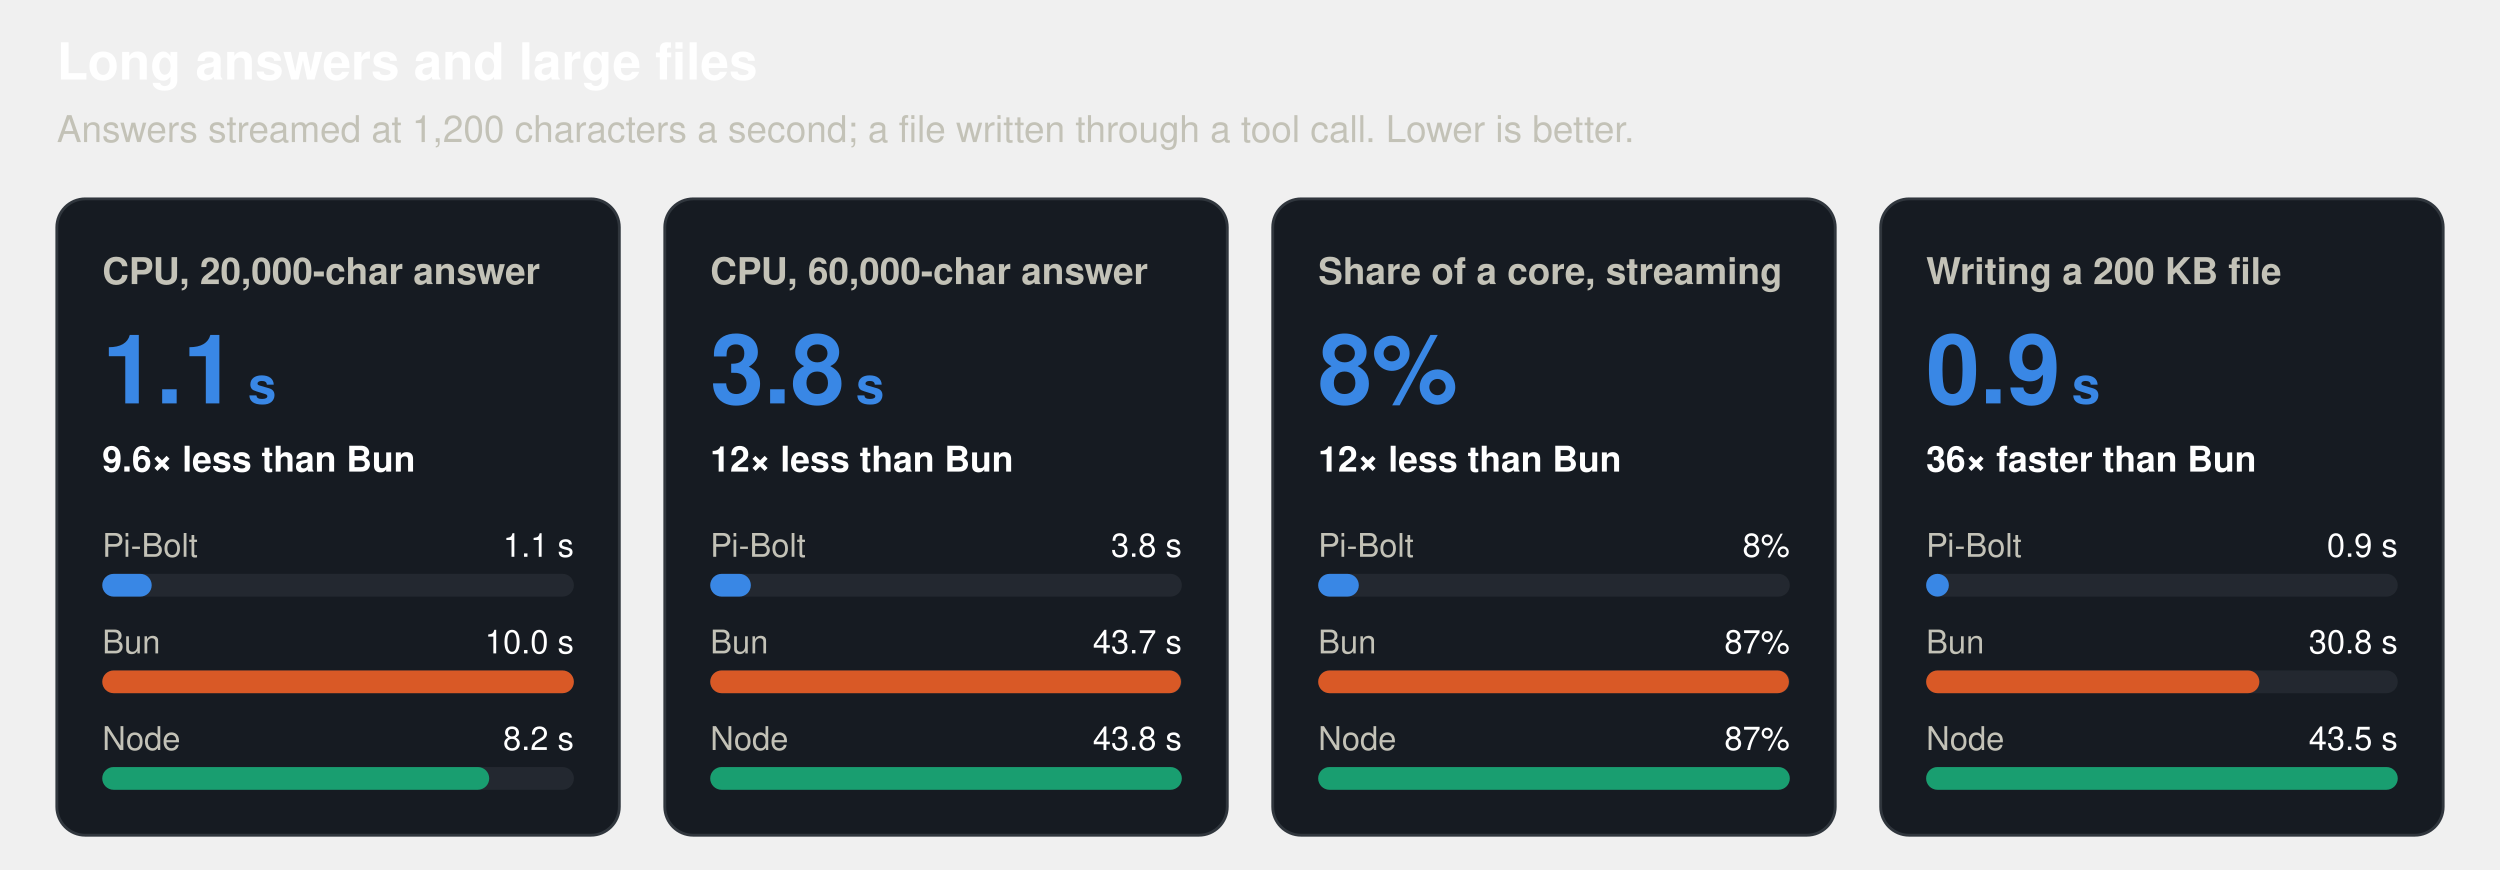
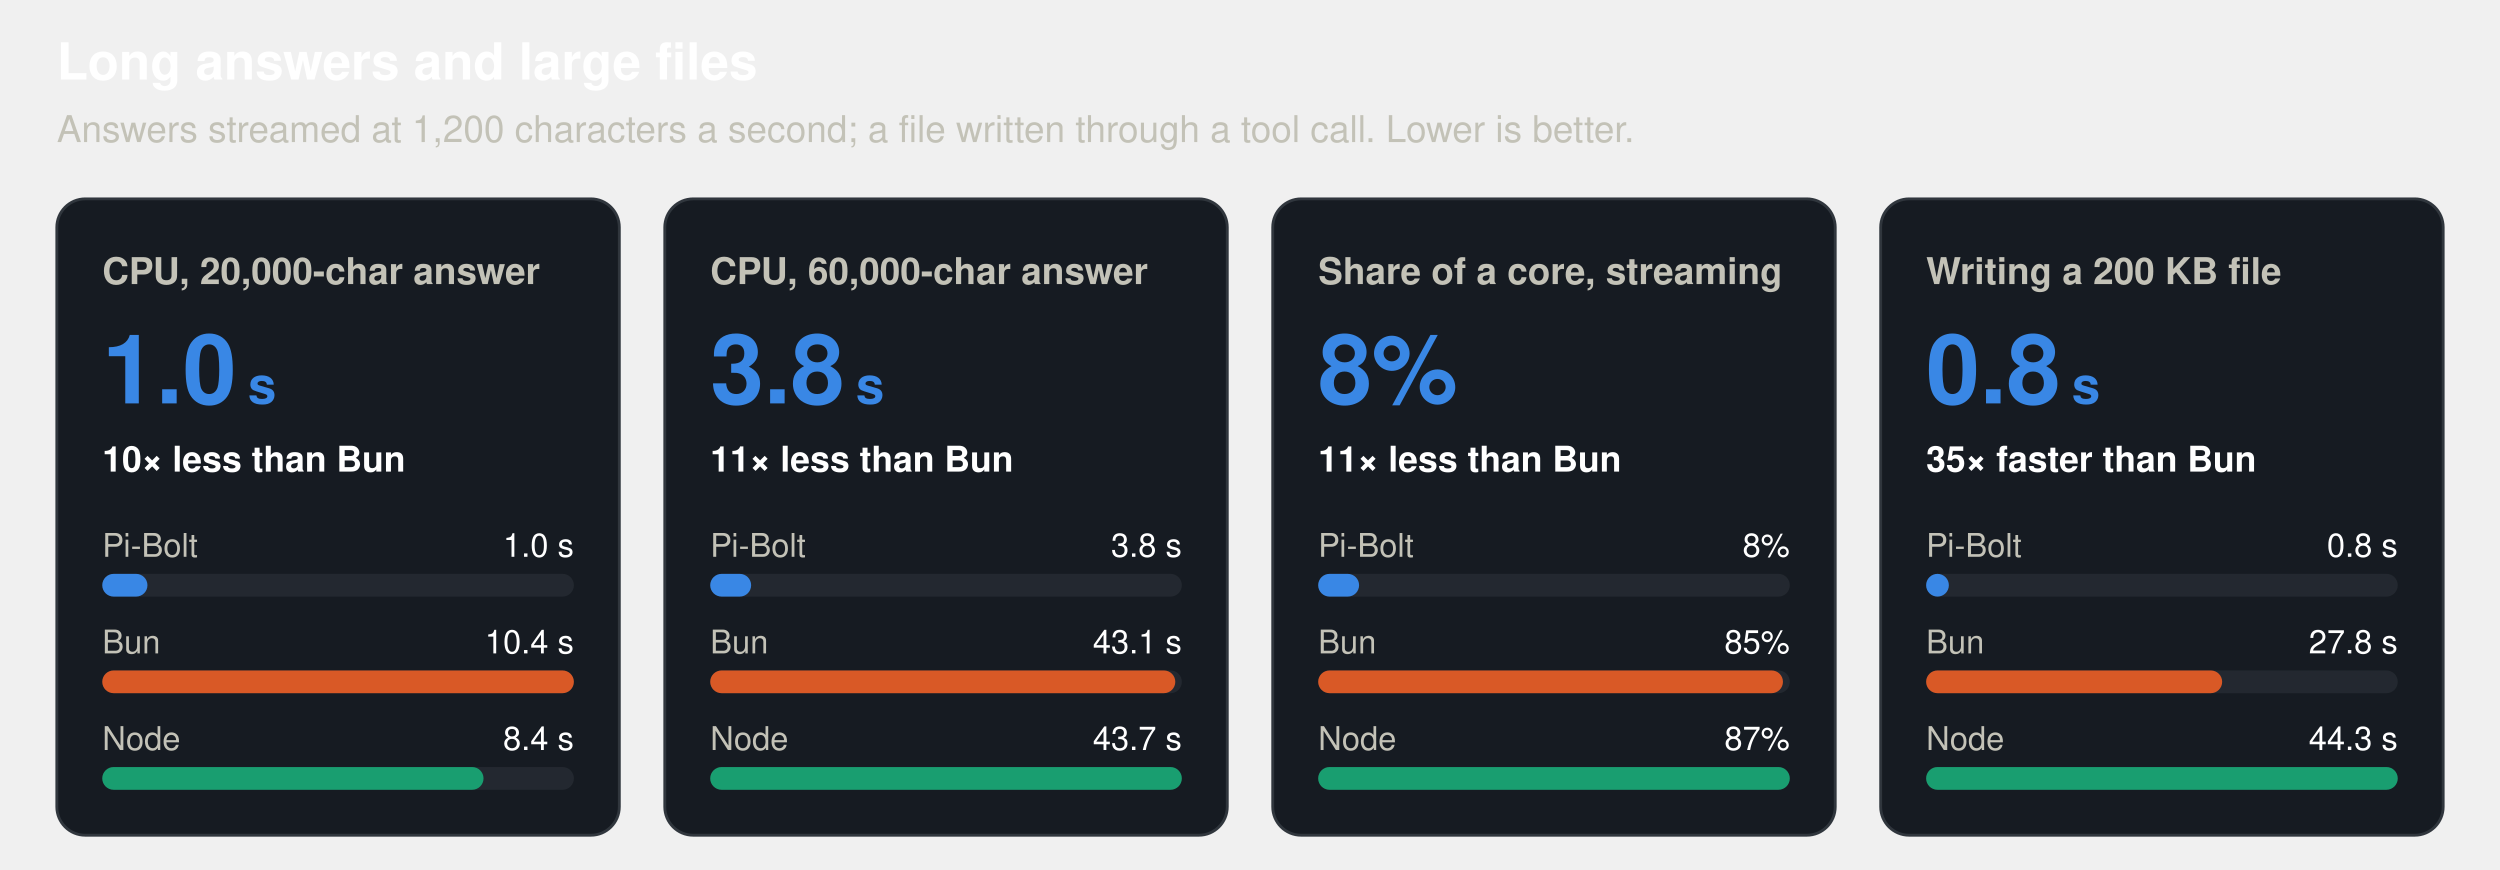
<svg xmlns="http://www.w3.org/2000/svg" width="880" height="306" viewBox="0 0 880 306" role="img" aria-label="Long answers and large files">
  <style>text{font-family:-apple-system, BlinkMacSystemFont, 'Segoe UI', Helvetica, Arial, sans-serif;font-variant-numeric:tabular-nums}</style>
  <text x="20" y="28" font-size="18" font-weight="600" fill="#ffffff">Long answers and large files</text>
  <text x="20" y="50" font-size="13" fill="#c3c2b7">Answers streamed at 1,200 characters a second; a file written through a tool call. Lower is better.</text>
  <rect x="20.0" y="70" width="198.0" height="224" rx="10" fill="#161b22" stroke="#30363d" />
  <text x="36.0" y="100" font-size="13" font-weight="600" fill="#c3c2b7">CPU, 20,000-char answer</text>
-   <text x="36.0" y="142" font-size="34" font-weight="700" fill="#3987e5">1.1<tspan font-size="18" font-weight="600" dx="4">s</tspan>
+   <text x="36.0" y="142" font-size="34" font-weight="700" fill="#3987e5">1.0<tspan font-size="18" font-weight="600" dx="4">s</tspan>
  </text>
-   <text x="36.0" y="166" font-size="12.5" font-weight="600" fill="#ffffff">9.6× less than Bun</text>
+   <text x="36.0" y="166" font-size="12.5" font-weight="600" fill="#ffffff">10× less than Bun</text>
  <text x="36.0" y="196" font-size="11.5" fill="#c3c2b7">Pi-Bolt</text>
-   <text x="202.0" y="196" font-size="11.5" text-anchor="end" fill="#ffffff">1.1 s</text>
+   <text x="202.0" y="196" font-size="11.5" text-anchor="end" fill="#ffffff">1.0 s</text>
  <rect x="36.0" y="202" width="166.0" height="8" rx="4" fill="#30363d" opacity="0.5" />
-   <rect x="36.0" y="202" width="17.4" height="8" rx="4" fill="#3987e5" />
+   <rect x="36.0" y="202" width="15.9" height="8" rx="4" fill="#3987e5" />
  <text x="36.0" y="230" font-size="11.5" fill="#c3c2b7">Bun</text>
-   <text x="202.0" y="230" font-size="11.5" text-anchor="end" fill="#ffffff">10.0 s</text>
+   <text x="202.0" y="230" font-size="11.5" text-anchor="end" fill="#ffffff">10.4 s</text>
  <rect x="36.0" y="236" width="166.0" height="8" rx="4" fill="#30363d" opacity="0.5" />
  <rect x="36.0" y="236" width="166.0" height="8" rx="4" fill="#d95926" />
  <text x="36.0" y="264" font-size="11.5" fill="#c3c2b7">Node</text>
-   <text x="202.0" y="264" font-size="11.5" text-anchor="end" fill="#ffffff">8.2 s</text>
+   <text x="202.0" y="264" font-size="11.5" text-anchor="end" fill="#ffffff">8.4 s</text>
  <rect x="36.0" y="270" width="166.0" height="8" rx="4" fill="#30363d" opacity="0.5" />
-   <rect x="36.0" y="270" width="136.2" height="8" rx="4" fill="#199e70" />
+   <rect x="36.0" y="270" width="134.2" height="8" rx="4" fill="#199e70" />
  <rect x="234.0" y="70" width="198.0" height="224" rx="10" fill="#161b22" stroke="#30363d" />
  <text x="250.0" y="100" font-size="13" font-weight="600" fill="#c3c2b7">CPU, 60,000-char answer</text>
  <text x="250.0" y="142" font-size="34" font-weight="700" fill="#3987e5">3.8<tspan font-size="18" font-weight="600" dx="4">s</tspan>
  </text>
-   <text x="250.0" y="166" font-size="12.5" font-weight="600" fill="#ffffff">12× less than Bun</text>
+   <text x="250.0" y="166" font-size="12.5" font-weight="600" fill="#ffffff">11× less than Bun</text>
  <text x="250.0" y="196" font-size="11.5" fill="#c3c2b7">Pi-Bolt</text>
  <text x="416.0" y="196" font-size="11.5" text-anchor="end" fill="#ffffff">3.8 s</text>
  <rect x="250.0" y="202" width="166.0" height="8" rx="4" fill="#30363d" opacity="0.5" />
-   <rect x="250.0" y="202" width="14.3" height="8" rx="4" fill="#3987e5" />
+   <rect x="250.0" y="202" width="14.4" height="8" rx="4" fill="#3987e5" />
  <text x="250.0" y="230" font-size="11.5" fill="#c3c2b7">Bun</text>
-   <text x="416.0" y="230" font-size="11.5" text-anchor="end" fill="#ffffff">43.7 s</text>
+   <text x="416.0" y="230" font-size="11.5" text-anchor="end" fill="#ffffff">43.1 s</text>
  <rect x="250.0" y="236" width="166.0" height="8" rx="4" fill="#30363d" opacity="0.5" />
-   <rect x="250.0" y="236" width="165.7" height="8" rx="4" fill="#d95926" />
+   <rect x="250.0" y="236" width="163.7" height="8" rx="4" fill="#d95926" />
  <text x="250.0" y="264" font-size="11.5" fill="#c3c2b7">Node</text>
-   <text x="416.0" y="264" font-size="11.5" text-anchor="end" fill="#ffffff">43.8 s</text>
+   <text x="416.0" y="264" font-size="11.5" text-anchor="end" fill="#ffffff">43.7 s</text>
  <rect x="250.0" y="270" width="166.0" height="8" rx="4" fill="#30363d" opacity="0.5" />
  <rect x="250.0" y="270" width="166.0" height="8" rx="4" fill="#199e70" />
  <rect x="448.0" y="70" width="198.0" height="224" rx="10" fill="#161b22" stroke="#30363d" />
  <text x="464.0" y="100" font-size="13" font-weight="600" fill="#c3c2b7">Share of a core, streaming</text>
  <text x="464.0" y="142" font-size="34" font-weight="700" fill="#3987e5">8%</text>
-   <text x="464.0" y="166" font-size="12.5" font-weight="600" fill="#ffffff">12× less than Bun</text>
+   <text x="464.0" y="166" font-size="12.5" font-weight="600" fill="#ffffff">11× less than Bun</text>
  <text x="464.0" y="196" font-size="11.5" fill="#c3c2b7">Pi-Bolt</text>
  <text x="630.0" y="196" font-size="11.5" text-anchor="end" fill="#ffffff">8%</text>
  <rect x="464.0" y="202" width="166.0" height="8" rx="4" fill="#30363d" opacity="0.5" />
-   <rect x="464.0" y="202" width="14.3" height="8" rx="4" fill="#3987e5" />
+   <rect x="464.0" y="202" width="14.4" height="8" rx="4" fill="#3987e5" />
  <text x="464.0" y="230" font-size="11.5" fill="#c3c2b7">Bun</text>
-   <text x="630.0" y="230" font-size="11.5" text-anchor="end" fill="#ffffff">87%</text>
+   <text x="630.0" y="230" font-size="11.5" text-anchor="end" fill="#ffffff">85%</text>
  <rect x="464.0" y="236" width="166.0" height="8" rx="4" fill="#30363d" opacity="0.5" />
-   <rect x="464.0" y="236" width="165.7" height="8" rx="4" fill="#d95926" />
+   <rect x="464.0" y="236" width="163.6" height="8" rx="4" fill="#d95926" />
  <text x="464.0" y="264" font-size="11.5" fill="#c3c2b7">Node</text>
  <text x="630.0" y="264" font-size="11.5" text-anchor="end" fill="#ffffff">87%</text>
  <rect x="464.0" y="270" width="166.0" height="8" rx="4" fill="#30363d" opacity="0.5" />
  <rect x="464.0" y="270" width="166.0" height="8" rx="4" fill="#199e70" />
  <rect x="662.0" y="70" width="198.0" height="224" rx="10" fill="#161b22" stroke="#30363d" />
  <text x="678.0" y="100" font-size="13" font-weight="600" fill="#c3c2b7">Writing a 200 KB file</text>
-   <text x="678.0" y="142" font-size="34" font-weight="700" fill="#3987e5">0.9<tspan font-size="18" font-weight="600" dx="4">s</tspan>
+   <text x="678.0" y="142" font-size="34" font-weight="700" fill="#3987e5">0.8<tspan font-size="18" font-weight="600" dx="4">s</tspan>
  </text>
-   <text x="678.0" y="166" font-size="12.5" font-weight="600" fill="#ffffff">36× faster than Bun</text>
+   <text x="678.0" y="166" font-size="12.5" font-weight="600" fill="#ffffff">35× faster than Bun</text>
  <text x="678.0" y="196" font-size="11.5" fill="#c3c2b7">Pi-Bolt</text>
-   <text x="844.0" y="196" font-size="11.5" text-anchor="end" fill="#ffffff">0.9 s</text>
+   <text x="844.0" y="196" font-size="11.5" text-anchor="end" fill="#ffffff">0.8 s</text>
  <rect x="678.0" y="202" width="166.0" height="8" rx="4" fill="#30363d" opacity="0.5" />
  <rect x="678.0" y="202" width="8.0" height="8" rx="4" fill="#3987e5" />
  <text x="678.0" y="230" font-size="11.5" fill="#c3c2b7">Bun</text>
-   <text x="844.0" y="230" font-size="11.5" text-anchor="end" fill="#ffffff">30.8 s</text>
+   <text x="844.0" y="230" font-size="11.5" text-anchor="end" fill="#ffffff">27.8 s</text>
  <rect x="678.0" y="236" width="166.0" height="8" rx="4" fill="#30363d" opacity="0.5" />
-   <rect x="678.0" y="236" width="117.3" height="8" rx="4" fill="#d95926" />
+   <rect x="678.0" y="236" width="104.2" height="8" rx="4" fill="#d95926" />
  <text x="678.0" y="264" font-size="11.5" fill="#c3c2b7">Node</text>
-   <text x="844.0" y="264" font-size="11.5" text-anchor="end" fill="#ffffff">43.5 s</text>
+   <text x="844.0" y="264" font-size="11.5" text-anchor="end" fill="#ffffff">44.3 s</text>
  <rect x="678.0" y="270" width="166.0" height="8" rx="4" fill="#30363d" opacity="0.5" />
  <rect x="678.0" y="270" width="166.0" height="8" rx="4" fill="#199e70" />
</svg>
